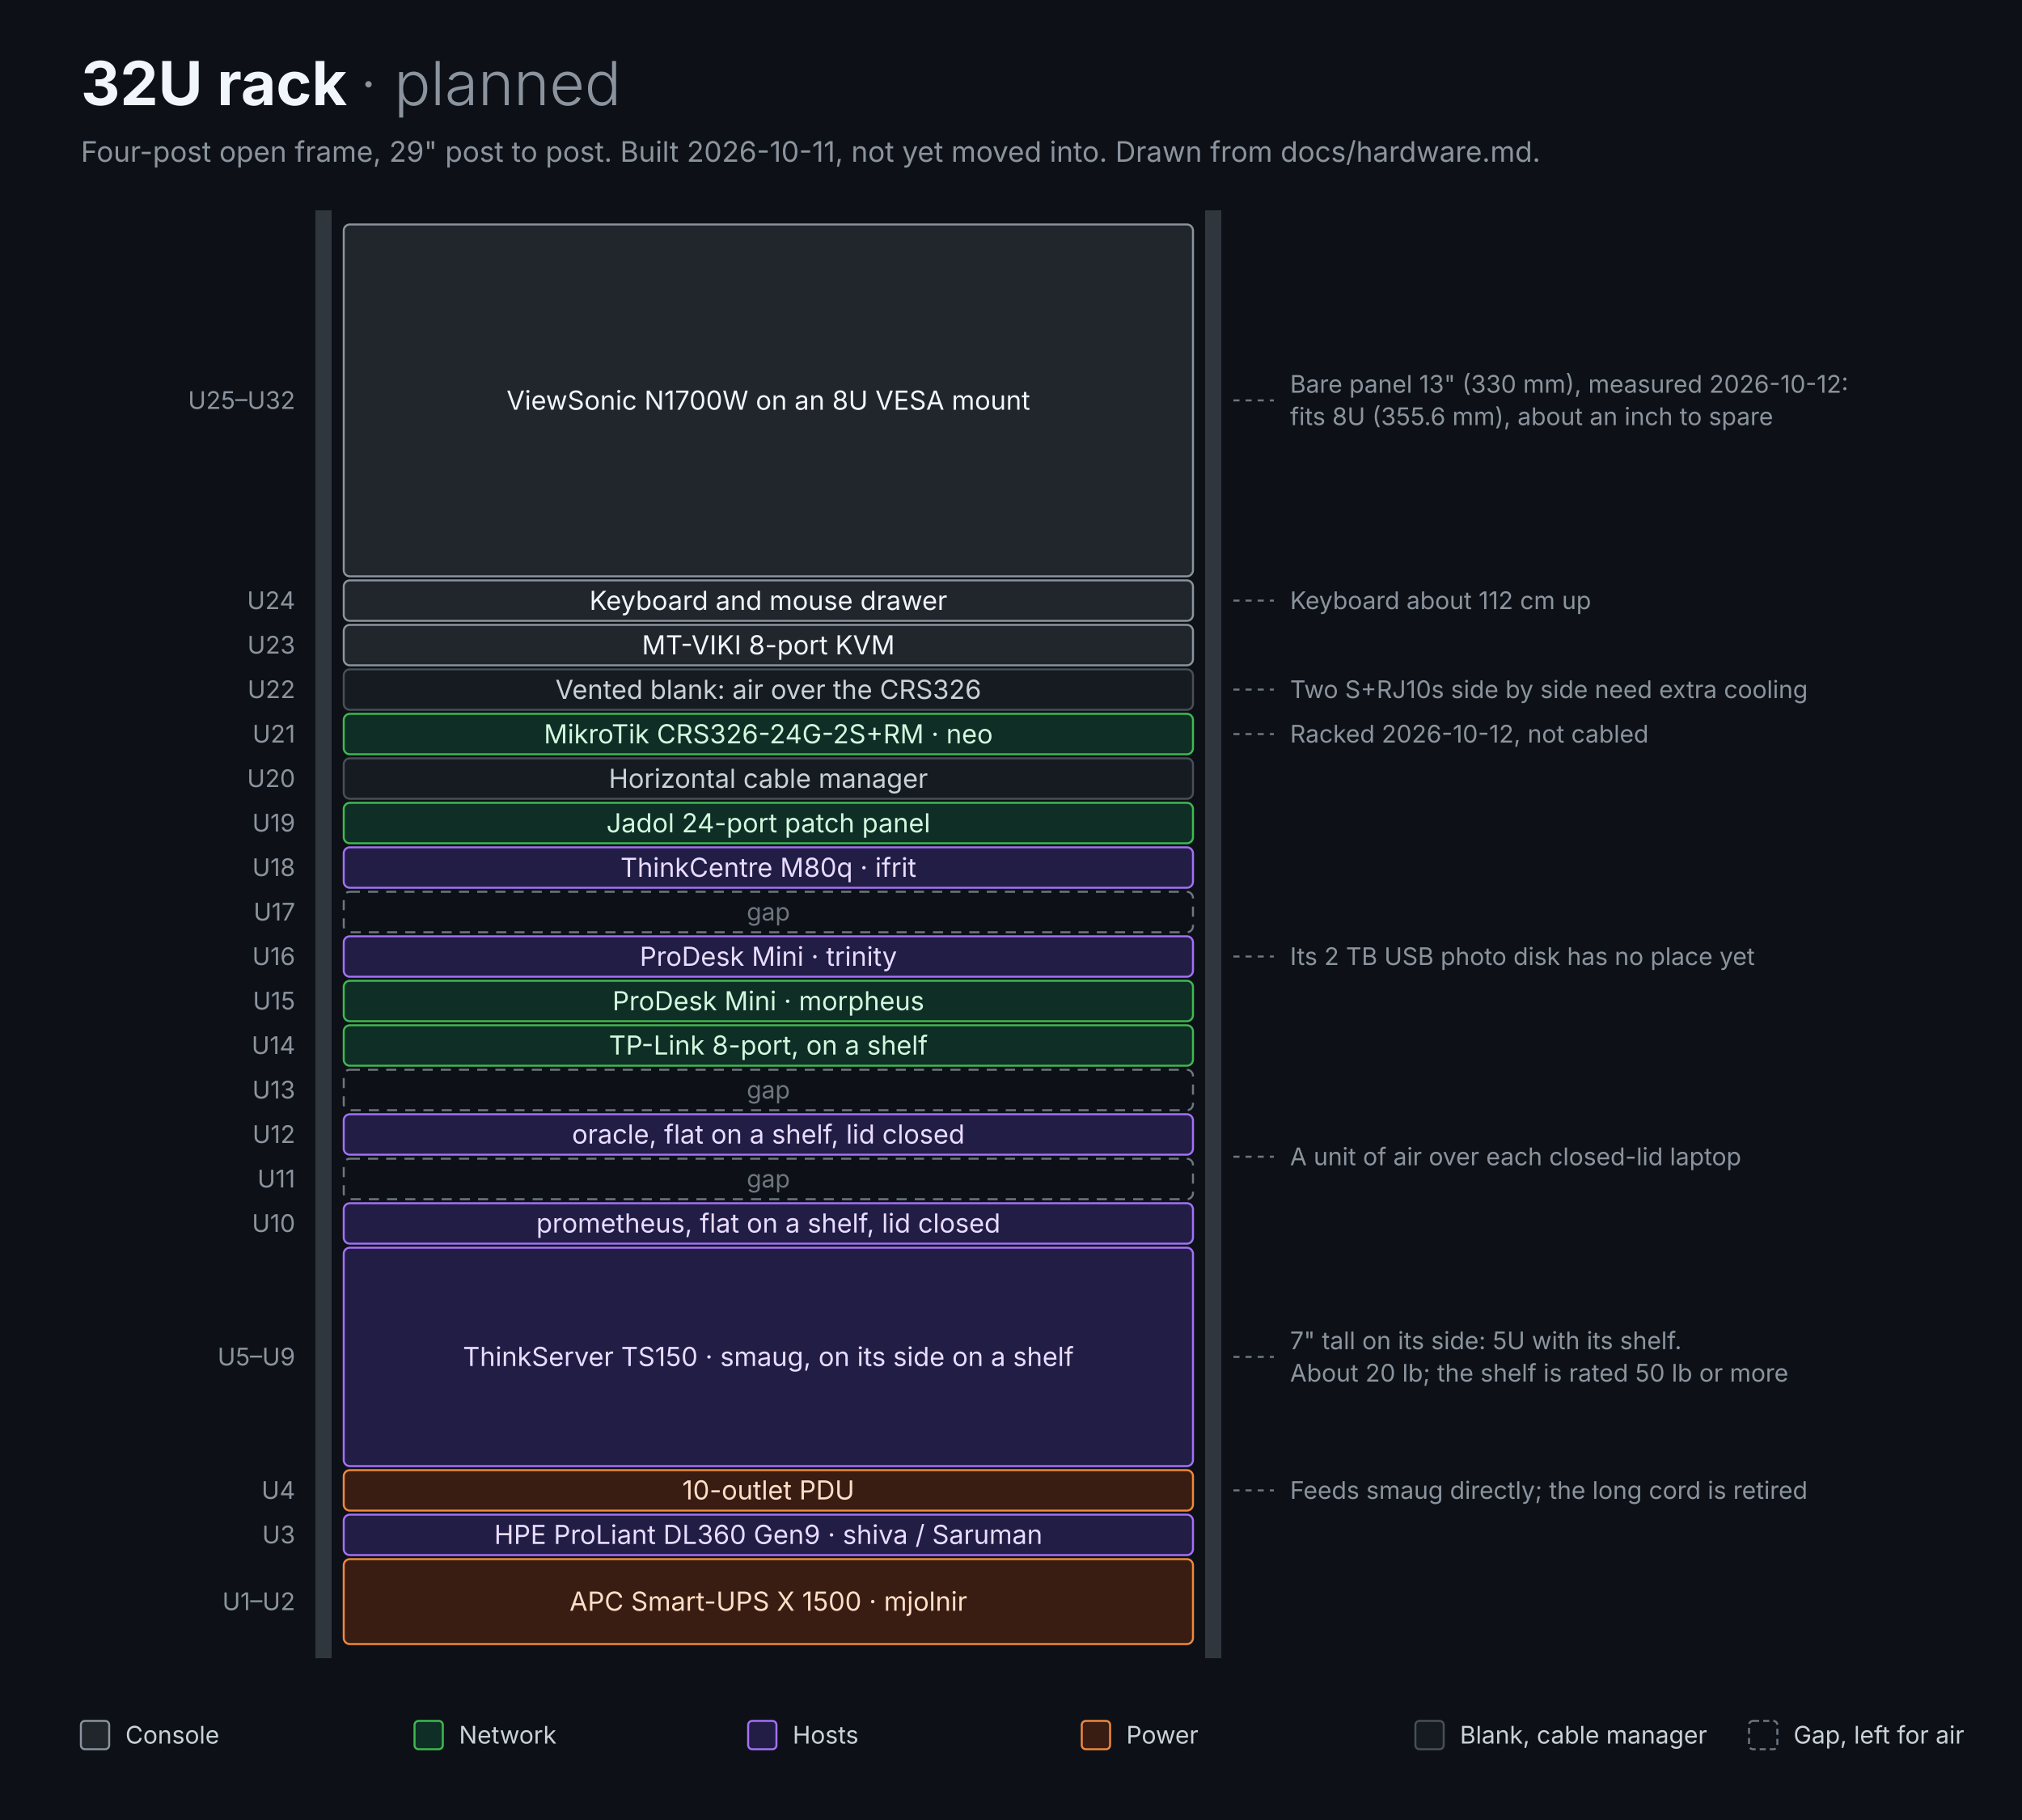
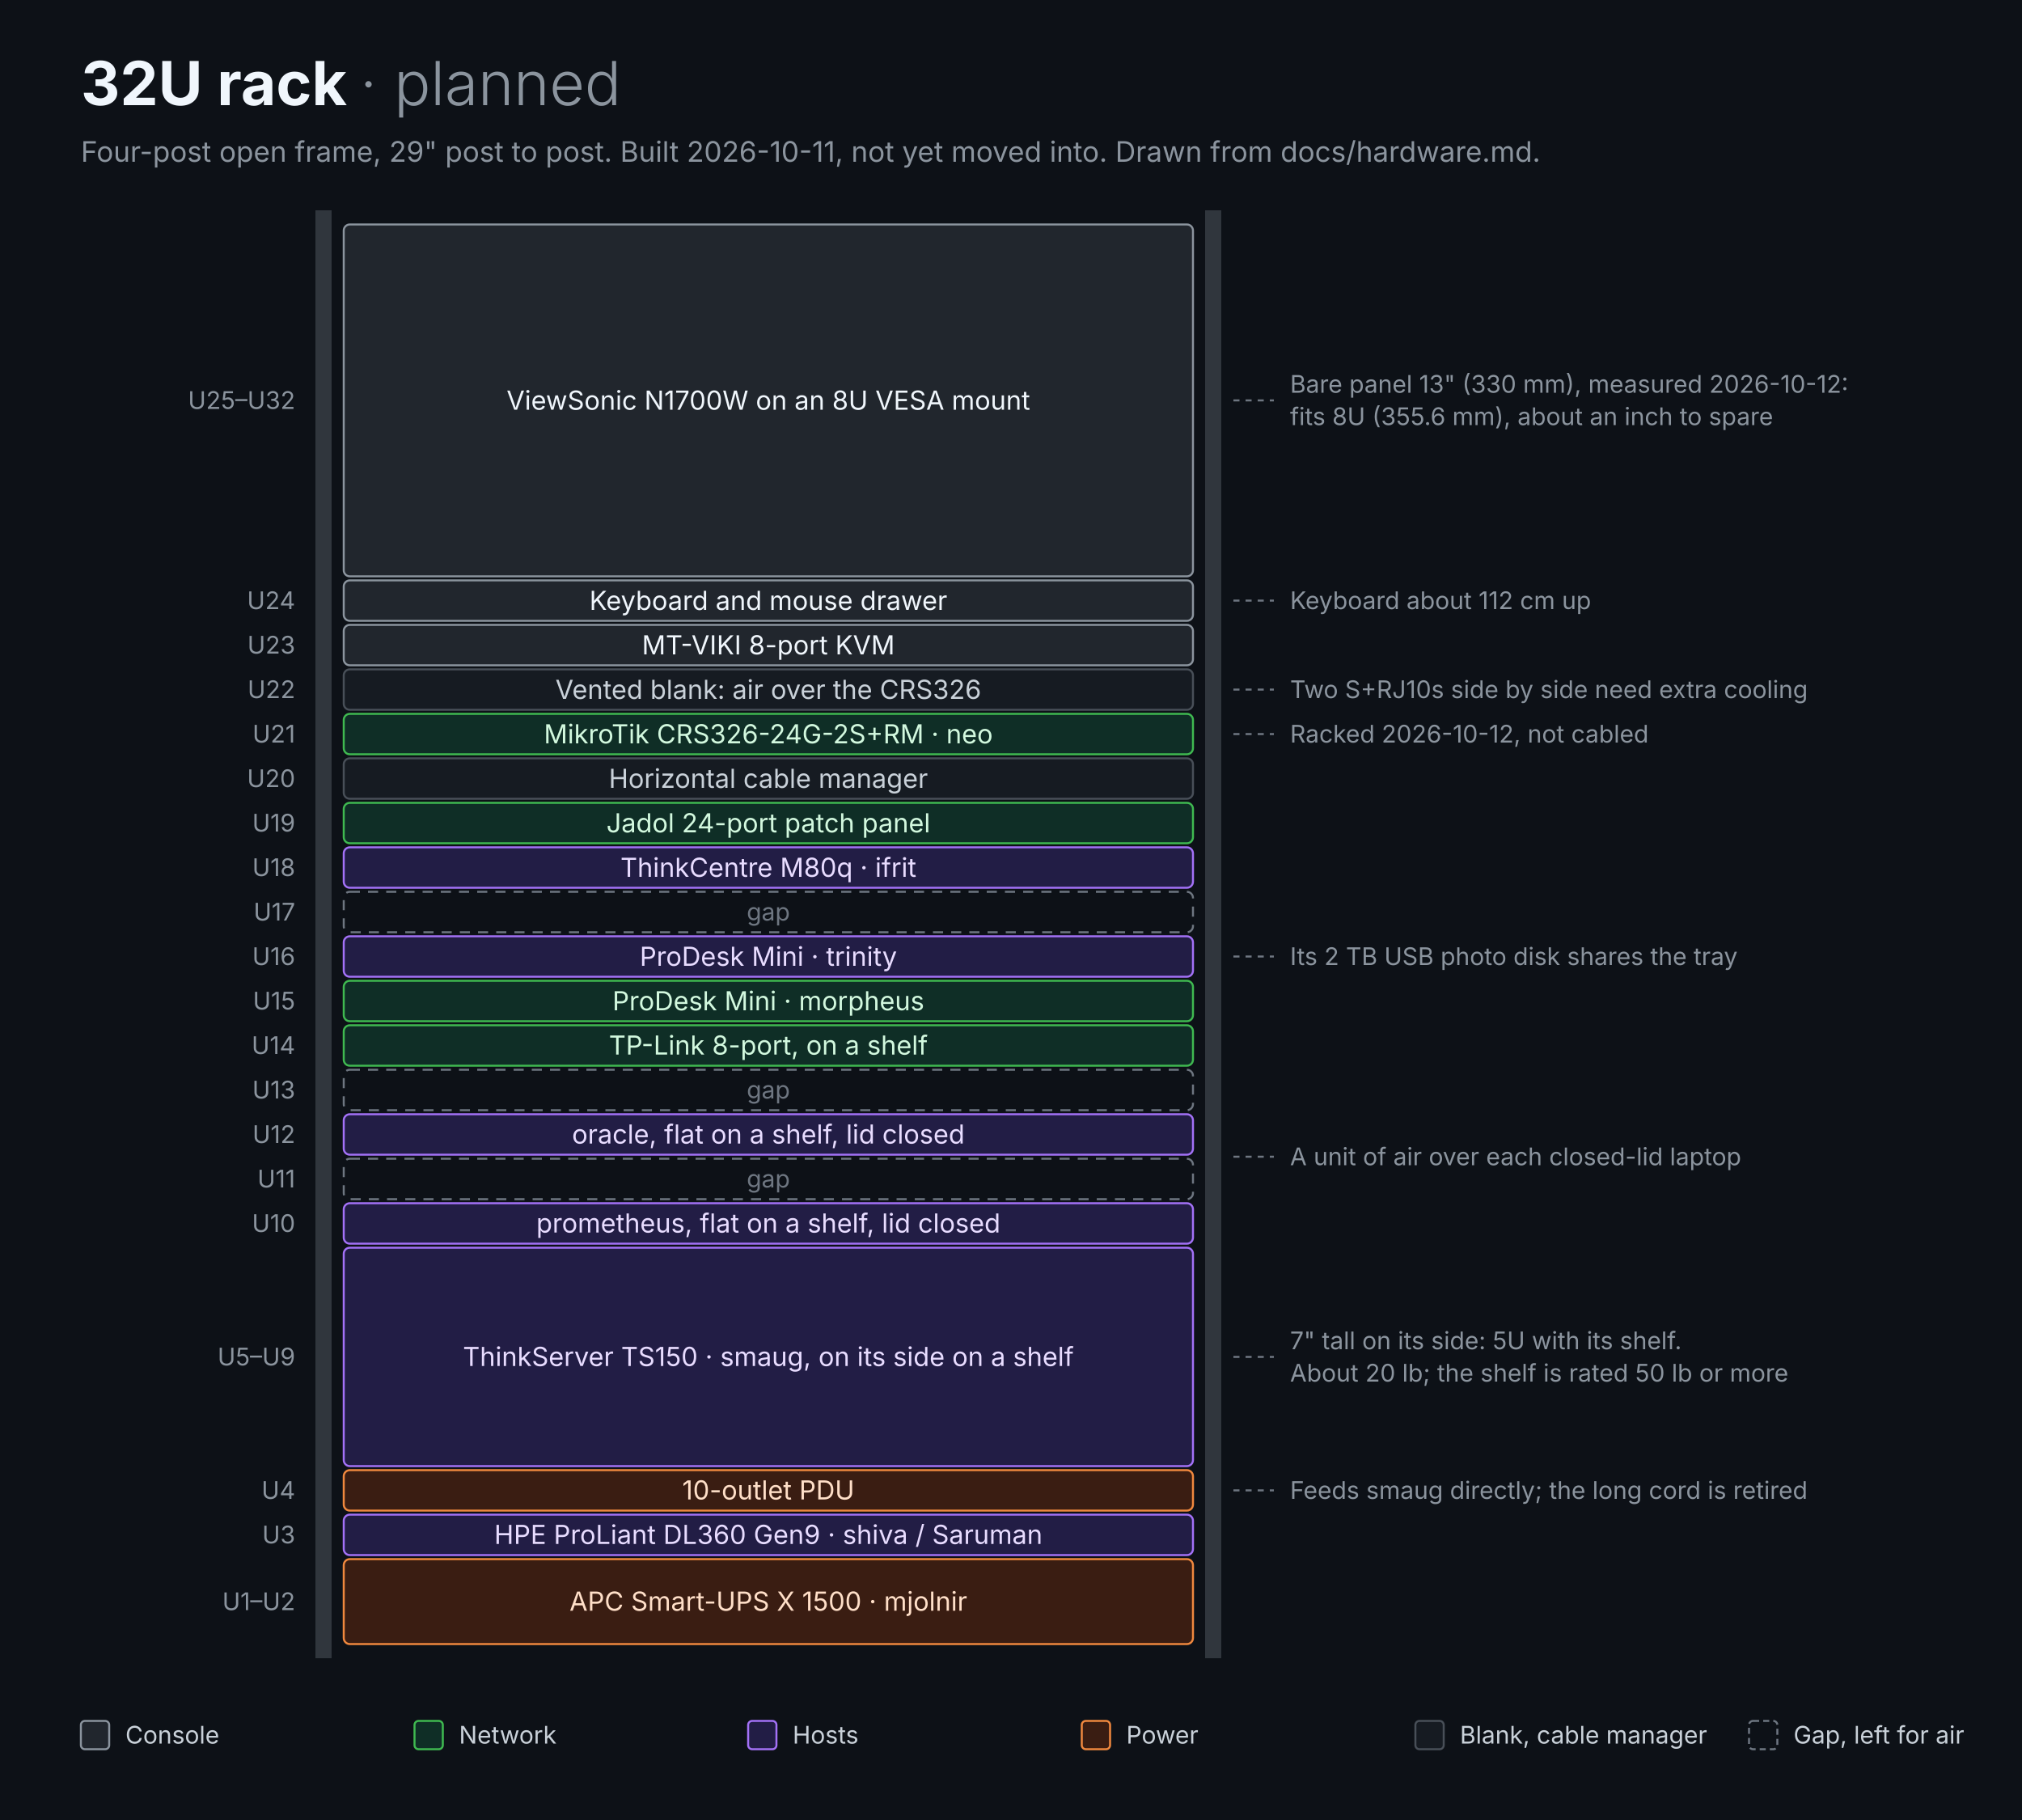
<svg xmlns="http://www.w3.org/2000/svg" viewBox="0 0 1000 900" width="1000" height="900" role="img" aria-labelledby="title desc">
  <style>text { font-family: Inter, "Segoe UI", "Helvetica Neue", Helvetica, Arial, "DejaVu Sans", sans-serif; }</style>
  <rect width="1000" height="900" fill="#0d1117" />
  <text x="40" y="52" font-size="30" font-weight="700" fill="#f0f6fc">32U rack</text>
  <text x="178" y="52" font-size="30" font-weight="300" fill="#8b949e">· planned</text>
  <text x="40" y="80" font-size="14" fill="#8b949e">Four-post open frame, 29" post to post. Built 2026-10-11, not yet moved into. Drawn from docs/hardware.md.</text>
  <rect x="156" y="104" width="8" height="716" fill="#30363d" />
  <rect x="596" y="104" width="8" height="716" fill="#30363d" />
  <rect x="170" y="111" width="420" height="174" rx="3" fill="#21262d" stroke="#8b949e" />
  <text x="380.0" y="202.6" font-size="13" fill="#f0f6fc" text-anchor="middle">ViewSonic N1700W on an 8U VESA mount</text>
  <text x="146" y="202.2" font-size="12" fill="#8b949e" text-anchor="end">U25–U32</text>
  <rect x="170" y="287" width="420" height="20" rx="3" fill="#21262d" stroke="#8b949e" />
  <text x="380.0" y="301.6" font-size="13" fill="#f0f6fc" text-anchor="middle">Keyboard and mouse drawer</text>
  <text x="146" y="301.2" font-size="12" fill="#8b949e" text-anchor="end">U24</text>
  <rect x="170" y="309" width="420" height="20" rx="3" fill="#21262d" stroke="#8b949e" />
  <text x="380.0" y="323.6" font-size="13" fill="#f0f6fc" text-anchor="middle">MT-VIKI 8-port KVM</text>
  <text x="146" y="323.2" font-size="12" fill="#8b949e" text-anchor="end">U23</text>
  <rect x="170" y="331" width="420" height="20" rx="3" fill="#161b22" stroke="#484f58" />
  <text x="380.0" y="345.6" font-size="13" fill="#c9d1d9" text-anchor="middle">Vented blank: air over the CRS326</text>
  <text x="146" y="345.2" font-size="12" fill="#8b949e" text-anchor="end">U22</text>
  <rect x="170" y="353" width="420" height="20" rx="3" fill="#0f2e26" stroke="#3fb950" />
  <text x="380.0" y="367.6" font-size="13" fill="#d2f8de" text-anchor="middle">MikroTik CRS326-24G-2S+RM · neo</text>
  <text x="146" y="367.2" font-size="12" fill="#8b949e" text-anchor="end">U21</text>
  <rect x="170" y="375" width="420" height="20" rx="3" fill="#161b22" stroke="#484f58" />
  <text x="380.0" y="389.6" font-size="13" fill="#c9d1d9" text-anchor="middle">Horizontal cable manager</text>
  <text x="146" y="389.2" font-size="12" fill="#8b949e" text-anchor="end">U20</text>
  <rect x="170" y="397" width="420" height="20" rx="3" fill="#0f2e26" stroke="#3fb950" />
  <text x="380.0" y="411.6" font-size="13" fill="#d2f8de" text-anchor="middle">Jadol 24-port patch panel</text>
  <text x="146" y="411.2" font-size="12" fill="#8b949e" text-anchor="end">U19</text>
  <rect x="170" y="419" width="420" height="20" rx="3" fill="#221d45" stroke="#a371f7" />
  <text x="380.0" y="433.6" font-size="13" fill="#e8dcff" text-anchor="middle">ThinkCentre M80q · ifrit</text>
  <text x="146" y="433.2" font-size="12" fill="#8b949e" text-anchor="end">U18</text>
  <rect x="170" y="441" width="420" height="20" rx="3" fill="none" stroke="#6e7681" stroke-dasharray="5 4" />
  <text x="380.0" y="455.2" font-size="12" fill="#6e7681" text-anchor="middle">gap</text>
  <text x="146" y="455.2" font-size="12" fill="#8b949e" text-anchor="end">U17</text>
  <rect x="170" y="463" width="420" height="20" rx="3" fill="#221d45" stroke="#a371f7" />
  <text x="380.0" y="477.6" font-size="13" fill="#e8dcff" text-anchor="middle">ProDesk Mini · trinity</text>
  <text x="146" y="477.2" font-size="12" fill="#8b949e" text-anchor="end">U16</text>
  <rect x="170" y="485" width="420" height="20" rx="3" fill="#0f2e26" stroke="#3fb950" />
  <text x="380.0" y="499.6" font-size="13" fill="#d2f8de" text-anchor="middle">ProDesk Mini · morpheus</text>
  <text x="146" y="499.2" font-size="12" fill="#8b949e" text-anchor="end">U15</text>
  <rect x="170" y="507" width="420" height="20" rx="3" fill="#0f2e26" stroke="#3fb950" />
  <text x="380.0" y="521.5" font-size="13" fill="#d2f8de" text-anchor="middle">TP-Link 8-port, on a shelf</text>
  <text x="146" y="521.2" font-size="12" fill="#8b949e" text-anchor="end">U14</text>
  <rect x="170" y="529" width="420" height="20" rx="3" fill="none" stroke="#6e7681" stroke-dasharray="5 4" />
  <text x="380.0" y="543.2" font-size="12" fill="#6e7681" text-anchor="middle">gap</text>
  <text x="146" y="543.2" font-size="12" fill="#8b949e" text-anchor="end">U13</text>
  <rect x="170" y="551" width="420" height="20" rx="3" fill="#221d45" stroke="#a371f7" />
  <text x="380.0" y="565.5" font-size="13" fill="#e8dcff" text-anchor="middle">oracle, flat on a shelf, lid closed</text>
  <text x="146" y="565.2" font-size="12" fill="#8b949e" text-anchor="end">U12</text>
  <rect x="170" y="573" width="420" height="20" rx="3" fill="none" stroke="#6e7681" stroke-dasharray="5 4" />
  <text x="380.0" y="587.2" font-size="12" fill="#6e7681" text-anchor="middle">gap</text>
  <text x="146" y="587.2" font-size="12" fill="#8b949e" text-anchor="end">U11</text>
  <rect x="170" y="595" width="420" height="20" rx="3" fill="#221d45" stroke="#a371f7" />
  <text x="380.0" y="609.5" font-size="13" fill="#e8dcff" text-anchor="middle">prometheus, flat on a shelf, lid closed</text>
  <text x="146" y="609.2" font-size="12" fill="#8b949e" text-anchor="end">U10</text>
  <rect x="170" y="617" width="420" height="108" rx="3" fill="#221d45" stroke="#a371f7" />
  <text x="380.0" y="675.5" font-size="13" fill="#e8dcff" text-anchor="middle">ThinkServer TS150 · smaug, on its side on a shelf</text>
  <text x="146" y="675.2" font-size="12" fill="#8b949e" text-anchor="end">U5–U9</text>
  <rect x="170" y="727" width="420" height="20" rx="3" fill="#3a1d12" stroke="#f0883e" />
  <text x="380.0" y="741.5" font-size="13" fill="#ffdfc8" text-anchor="middle">10-outlet PDU</text>
  <text x="146" y="741.2" font-size="12" fill="#8b949e" text-anchor="end">U4</text>
  <rect x="170" y="749" width="420" height="20" rx="3" fill="#221d45" stroke="#a371f7" />
  <text x="380.0" y="763.5" font-size="13" fill="#e8dcff" text-anchor="middle">HPE ProLiant DL360 Gen9 · shiva / Saruman</text>
  <text x="146" y="763.2" font-size="12" fill="#8b949e" text-anchor="end">U3</text>
  <rect x="170" y="771" width="420" height="42" rx="3" fill="#3a1d12" stroke="#f0883e" />
  <text x="380.0" y="796.5" font-size="13" fill="#ffdfc8" text-anchor="middle">APC Smart-UPS X 1500 · mjolnir</text>
  <text x="146" y="796.2" font-size="12" fill="#8b949e" text-anchor="end">U1–U2</text>
  <line x1="610" y1="198.0" x2="630" y2="198.0" stroke="#6e7681" stroke-dasharray="3 3" />
  <text x="638" y="194.2" font-size="12" fill="#8b949e" text-anchor="start">Bare panel 13" (330 mm), measured 2026-10-12:</text>
  <text x="638" y="210.2" font-size="12" fill="#8b949e" text-anchor="start">fits 8U (355.6 mm), about an inch to spare</text>
  <line x1="610" y1="297.0" x2="630" y2="297.0" stroke="#6e7681" stroke-dasharray="3 3" />
  <text x="638" y="301.2" font-size="12" fill="#8b949e" text-anchor="start">Keyboard about 112 cm up</text>
  <line x1="610" y1="341.0" x2="630" y2="341.0" stroke="#6e7681" stroke-dasharray="3 3" />
  <text x="638" y="345.2" font-size="12" fill="#8b949e" text-anchor="start">Two S+RJ10s side by side need extra cooling</text>
  <line x1="610" y1="363.0" x2="630" y2="363.0" stroke="#6e7681" stroke-dasharray="3 3" />
  <text x="638" y="367.2" font-size="12" fill="#8b949e" text-anchor="start">Racked 2026-10-12, not cabled</text>
  <line x1="610" y1="473.0" x2="630" y2="473.0" stroke="#6e7681" stroke-dasharray="3 3" />
-   <text x="638" y="477.2" font-size="12" fill="#8b949e" text-anchor="start">Its 2 TB USB photo disk has no place yet</text>
+   <text x="638" y="477.2" font-size="12" fill="#8b949e" text-anchor="start">Its 2 TB USB photo disk shares the tray</text>
  <line x1="610" y1="572.0" x2="630" y2="572.0" stroke="#6e7681" stroke-dasharray="3 3" />
  <text x="638" y="576.2" font-size="12" fill="#8b949e" text-anchor="start">A unit of air over each closed-lid laptop</text>
  <line x1="610" y1="671.0" x2="630" y2="671.0" stroke="#6e7681" stroke-dasharray="3 3" />
  <text x="638" y="667.2" font-size="12" fill="#8b949e" text-anchor="start">7" tall on its side: 5U with its shelf.</text>
  <text x="638" y="683.2" font-size="12" fill="#8b949e" text-anchor="start">About 20 lb; the shelf is rated 50 lb or more</text>
  <line x1="610" y1="737.0" x2="630" y2="737.0" stroke="#6e7681" stroke-dasharray="3 3" />
  <text x="638" y="741.2" font-size="12" fill="#8b949e" text-anchor="start">Feeds smaug directly; the long cord is retired</text>
  <rect x="40" y="851" width="14" height="14" rx="2" fill="#21262d" stroke="#8b949e" />
  <text x="62" y="862.2" font-size="12" fill="#c9d1d9" text-anchor="start">Console</text>
  <rect x="205" y="851" width="14" height="14" rx="2" fill="#0f2e26" stroke="#3fb950" />
  <text x="227" y="862.2" font-size="12" fill="#c9d1d9" text-anchor="start">Network</text>
  <rect x="370" y="851" width="14" height="14" rx="2" fill="#221d45" stroke="#a371f7" />
  <text x="392" y="862.2" font-size="12" fill="#c9d1d9" text-anchor="start">Hosts</text>
  <rect x="535" y="851" width="14" height="14" rx="2" fill="#3a1d12" stroke="#f0883e" />
  <text x="557" y="862.2" font-size="12" fill="#c9d1d9" text-anchor="start">Power</text>
  <rect x="700" y="851" width="14" height="14" rx="2" fill="#161b22" stroke="#484f58" />
  <text x="722" y="862.2" font-size="12" fill="#c9d1d9" text-anchor="start">Blank, cable manager</text>
  <rect x="865" y="851" width="14" height="14" rx="2" fill="none" stroke="#6e7681" stroke-dasharray="3 2" />
  <text x="887" y="862.2" font-size="12" fill="#c9d1d9" text-anchor="start">Gap, left for air</text>
</svg>
